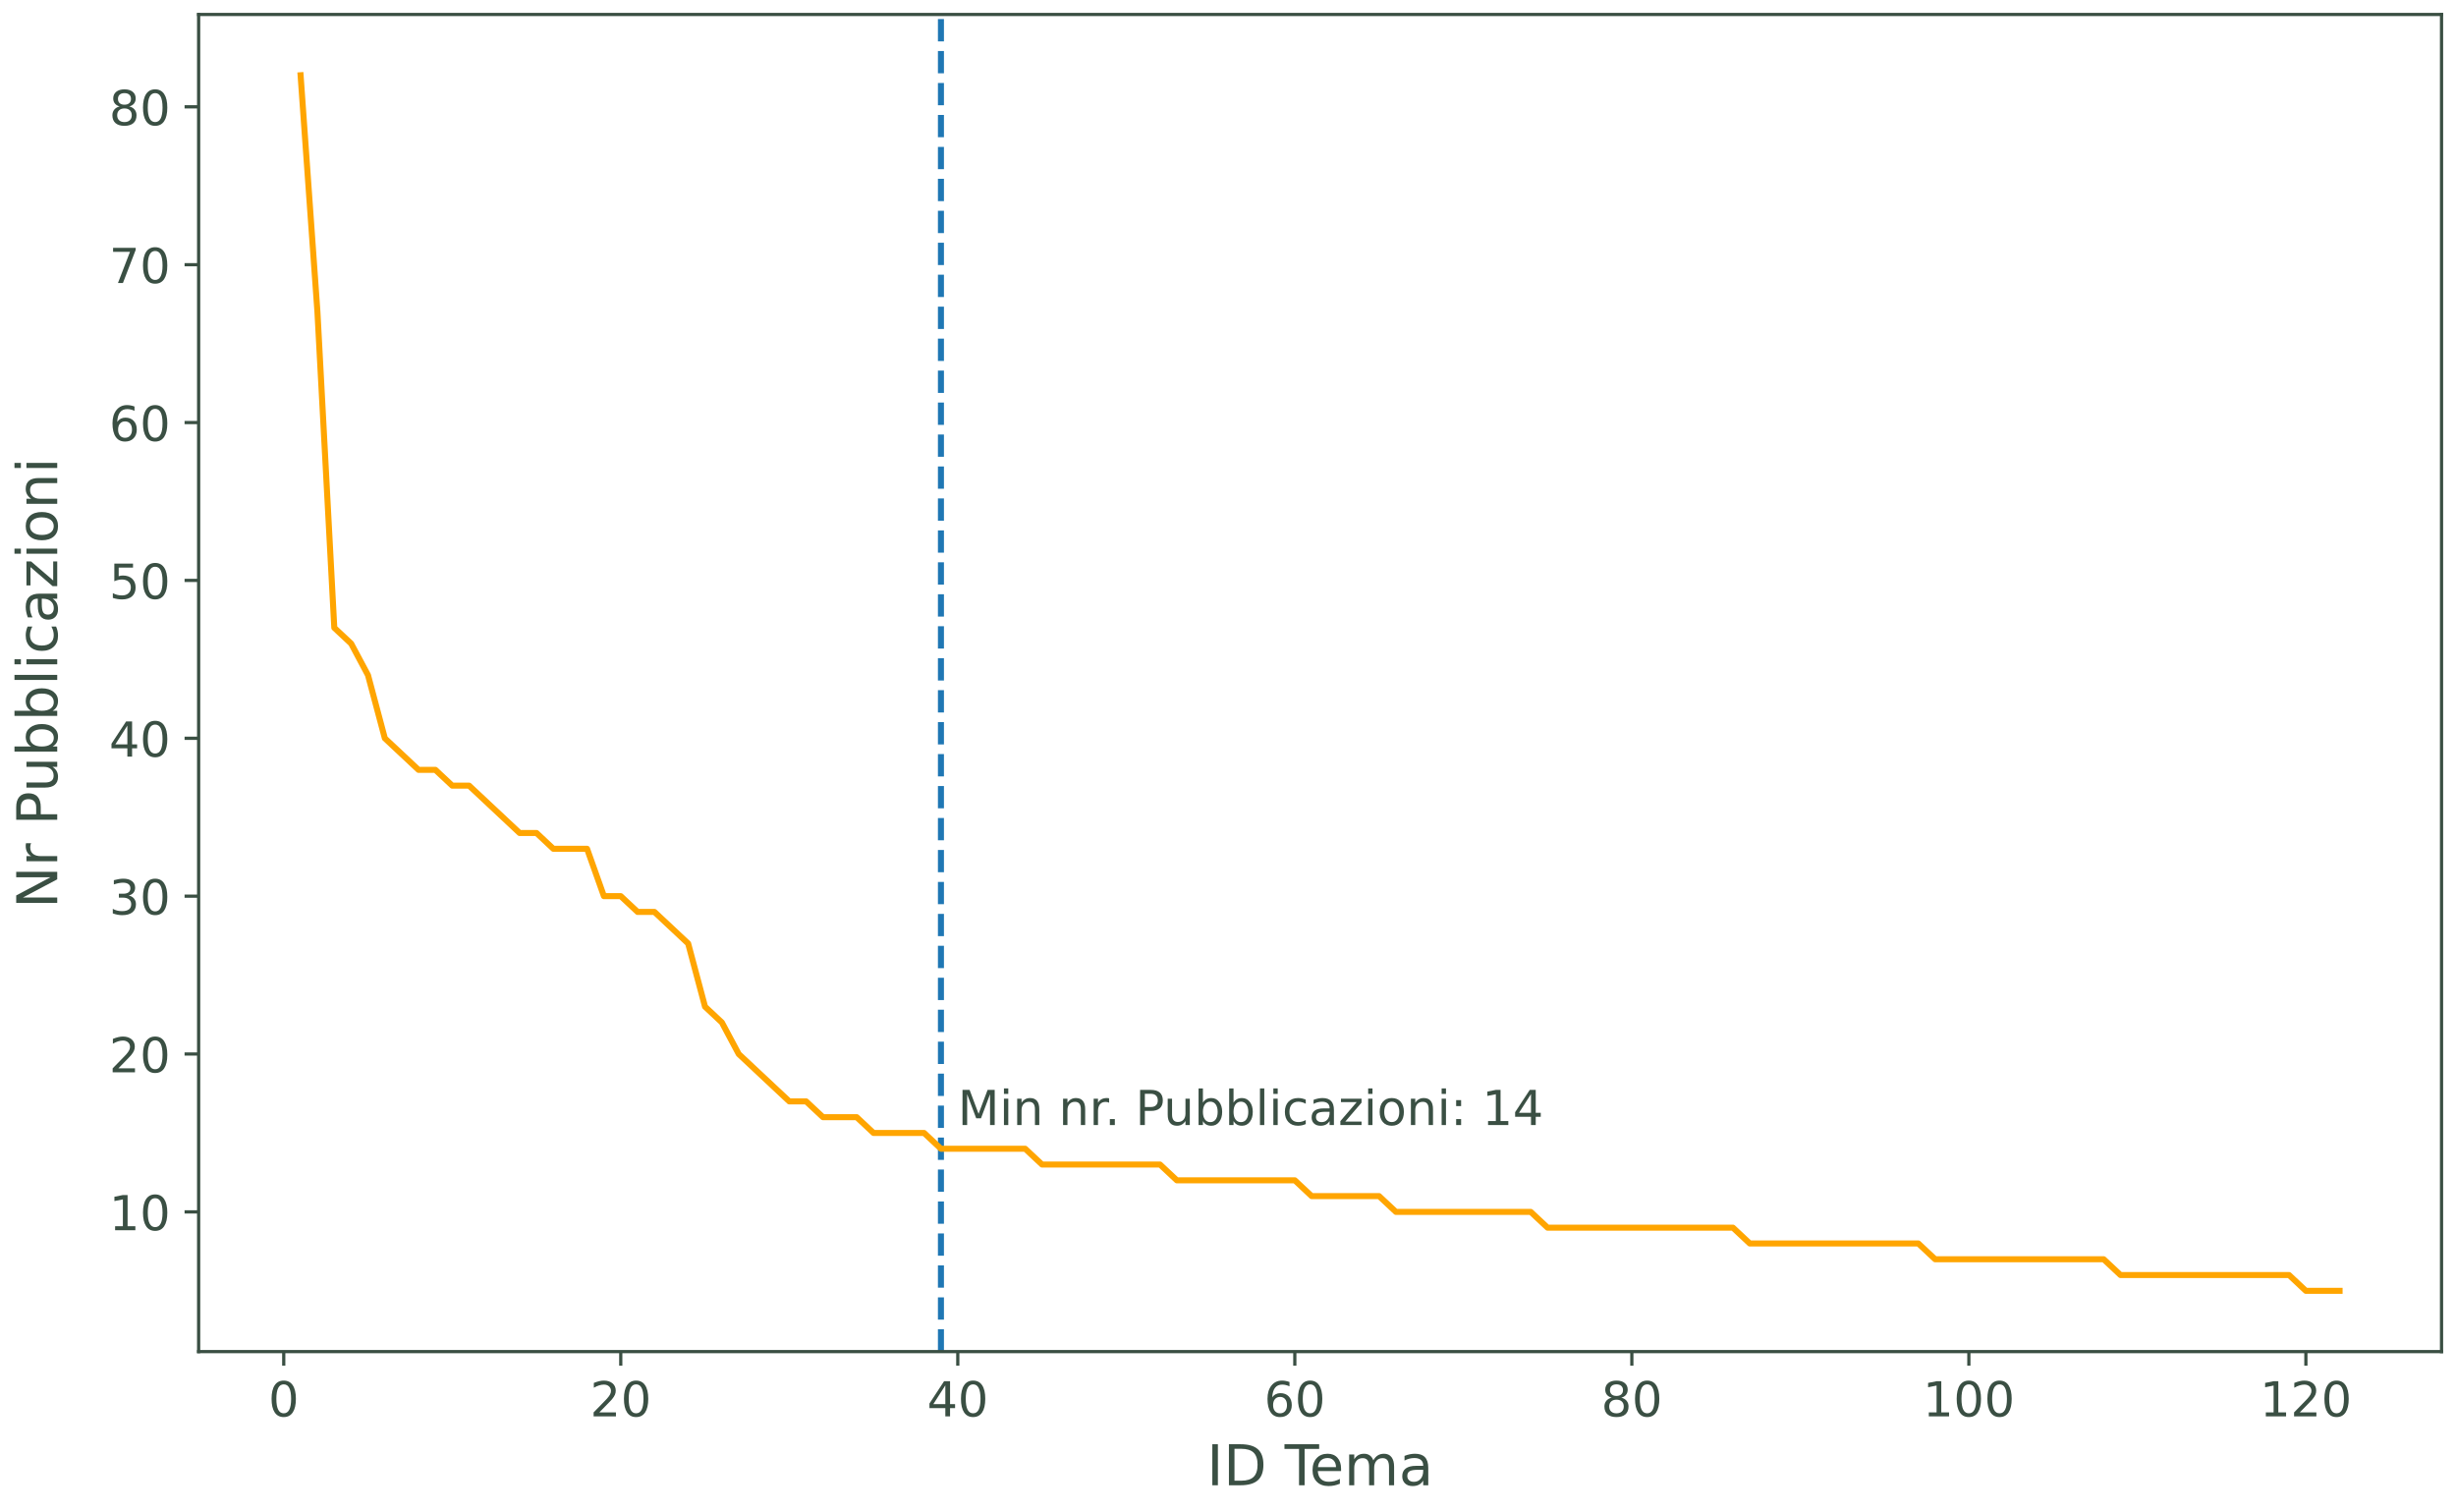
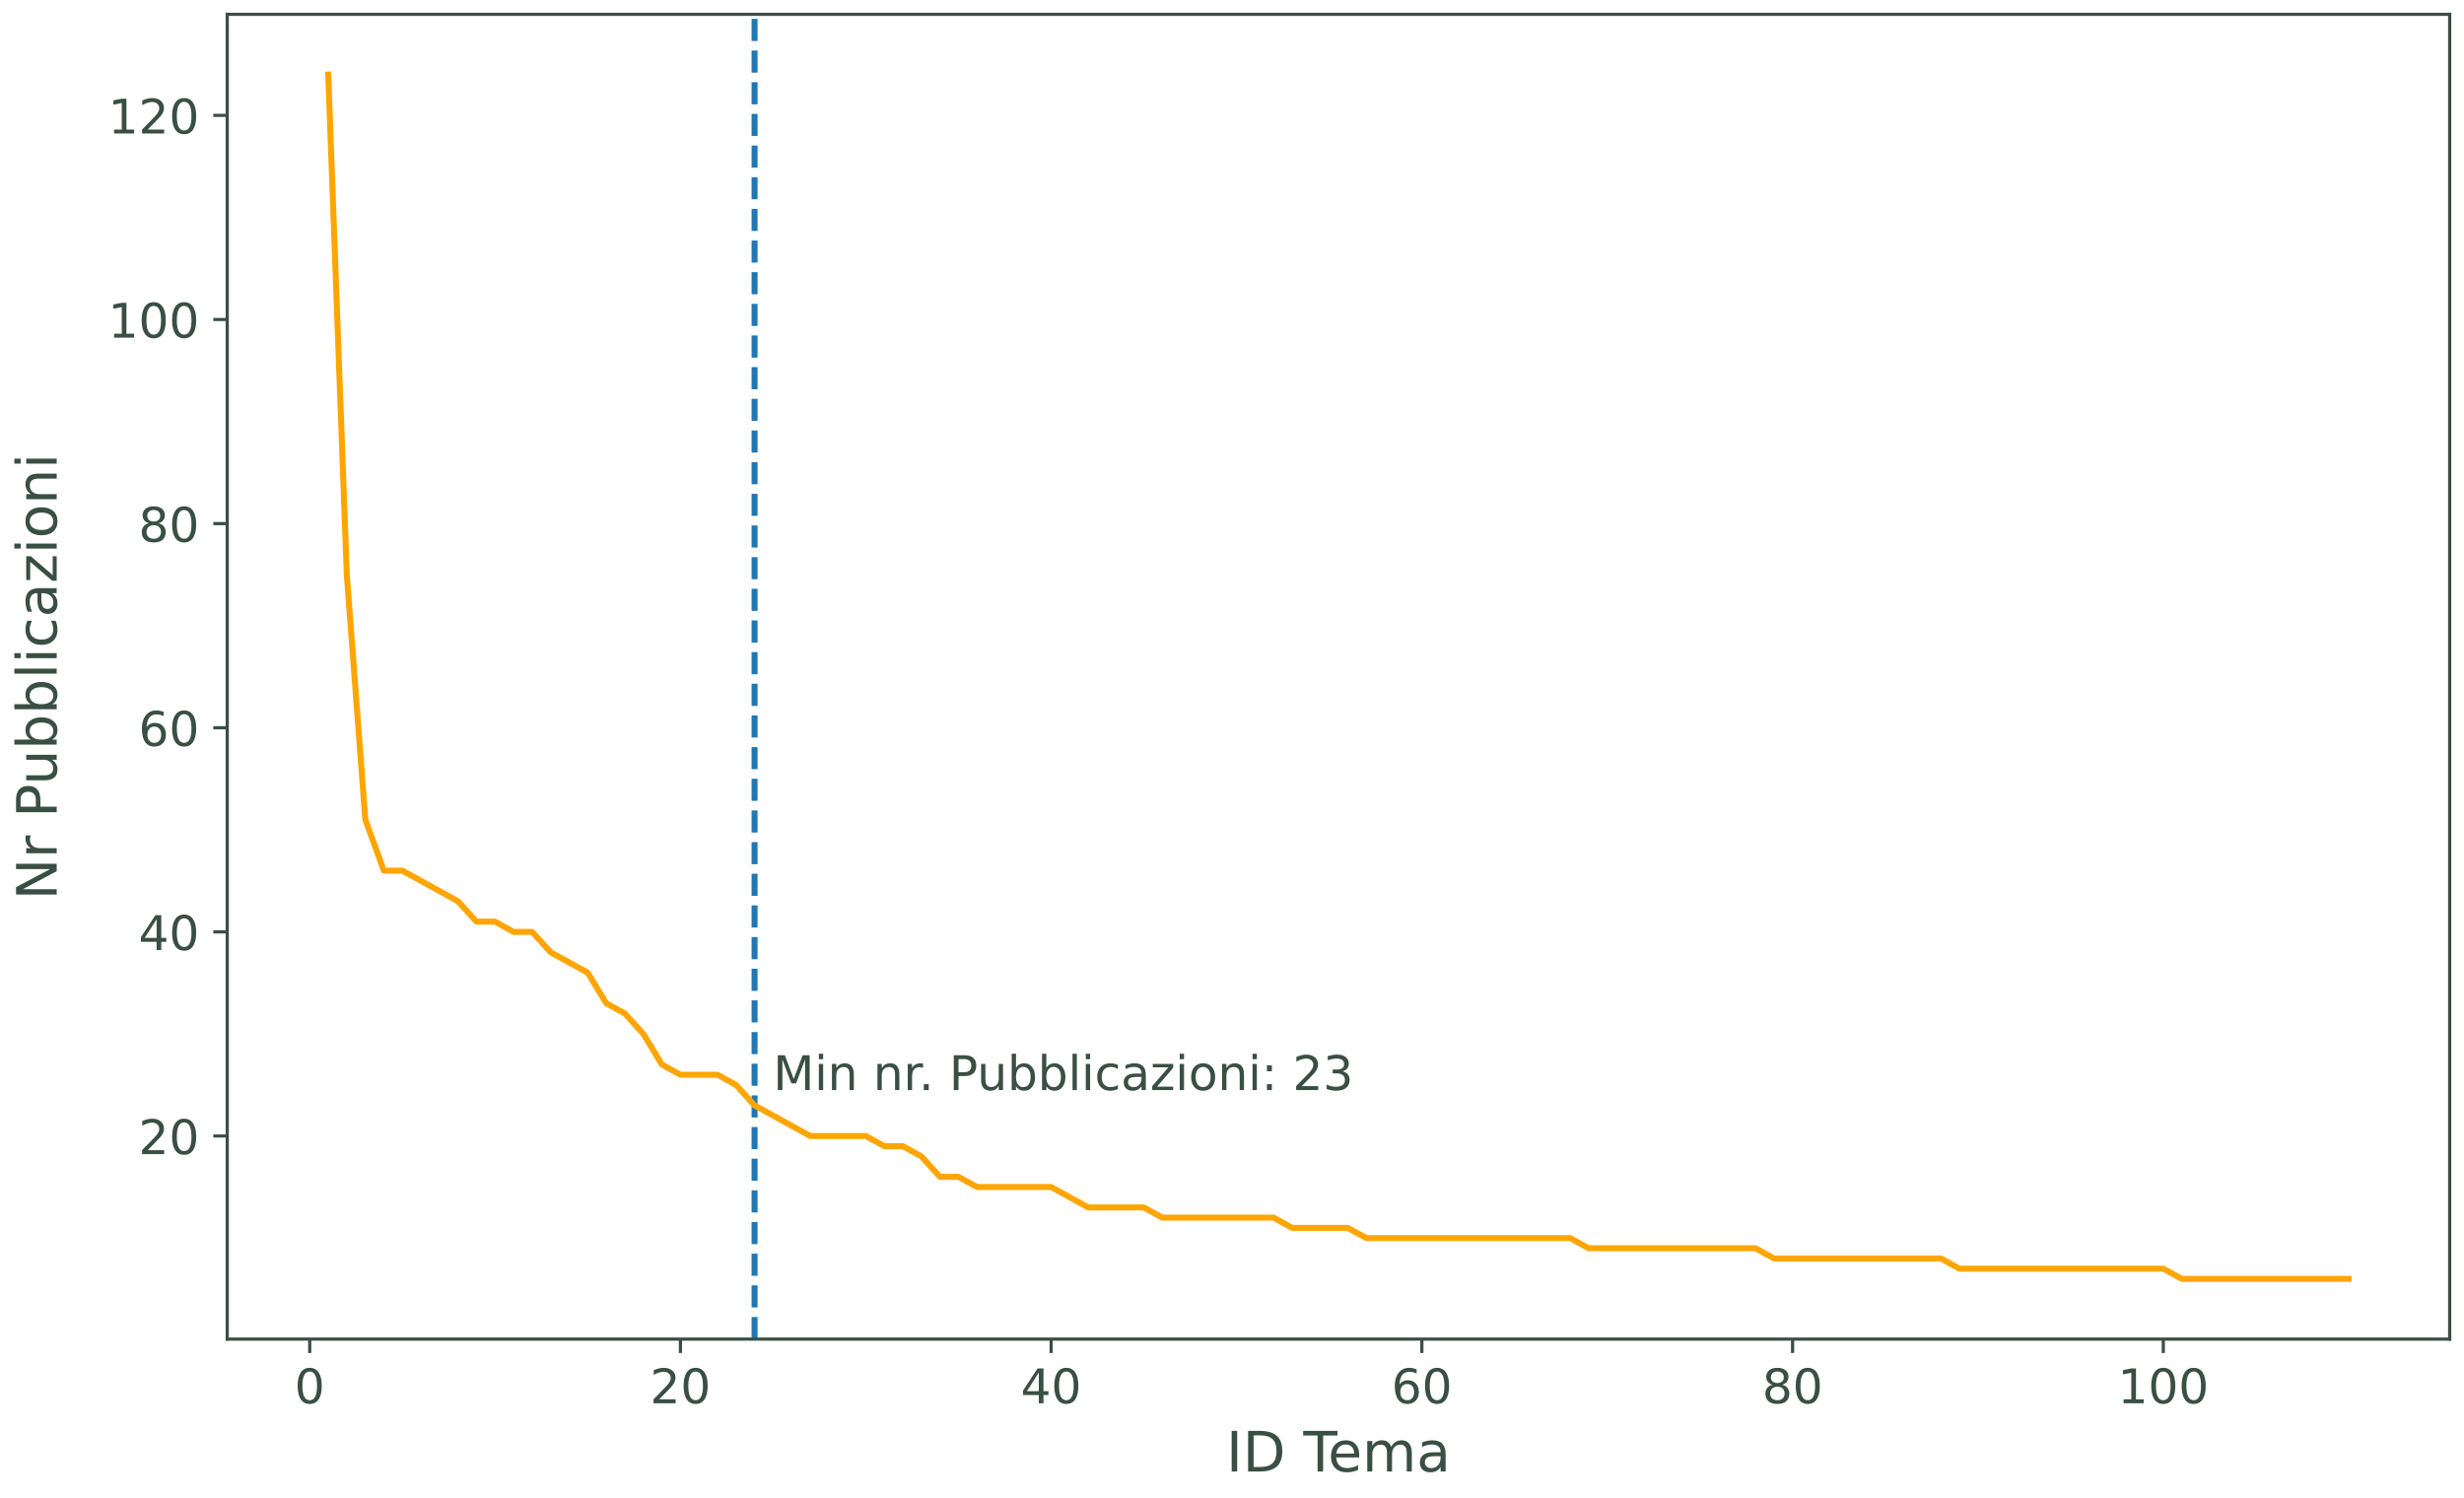
- <svg xmlns="http://www.w3.org/2000/svg" xmlns:xlink="http://www.w3.org/1999/xlink" width="611.019pt" height="376.003pt" viewBox="0 0 611.019 376.003" version="1.1">
+ <svg xmlns="http://www.w3.org/2000/svg" xmlns:xlink="http://www.w3.org/1999/xlink" width="618.654pt" height="376.003pt" viewBox="0 0 618.654 376.003" version="1.1">
  <defs>
    <style type="text/css">*{stroke-linejoin: round; stroke-linecap: butt}</style>
  </defs>
  <g id="figure_1">
    <g id="patch_1">
-       <path d="M 0 376.003  L 611.019 376.003  L 611.019 0  L 0 0  L 0 376.003  z " style="fill: none" />
+       <path d="M 0 376.003  L 618.654 376.003  L 618.654 0  L 0 0  L 0 376.003  z " style="fill: none" />
    </g>
    <g id="axes_1">
      <g id="patch_2">
-         <path d="M 49.419 336.24  L 607.419 336.24  L 607.419 3.6  L 49.419 3.6  L 49.419 336.24  z " style="fill: none" />
+         <path d="M 57.054 336.24  L 615.054 336.24  L 615.054 3.6  L 57.054 3.6  L 57.054 336.24  z " style="fill: none" />
      </g>
      <g id="matplotlib.axis_1">
        <g id="xtick_1">
          <g id="line2d_1">
            <defs>
-               <path id="mffe5ffb454" d="M 0 0  L 0 3.5  " style="stroke: #3a4f43; stroke-width: 0.8" />
+               <path id="m934b82b4c2" d="M 0 0  L 0 3.5  " style="stroke: #3a4f43; stroke-width: 0.8" />
            </defs>
            <g>
-               <use xlink:href="#mffe5ffb454" x="70.591" y="336.24" style="fill: #3a4f43; stroke: #3a4f43; stroke-width: 0.8" />
+               <use xlink:href="#m934b82b4c2" x="77.764" y="336.24" style="fill: #3a4f43; stroke: #3a4f43; stroke-width: 0.8" />
            </g>
          </g>
          <g id="text_1">
-             <g style="fill: #3a4f43" transform="translate(66.77317 352.3581) scale(0.12 -0.12)">
+             <g style="fill: #3a4f43" transform="translate(73.94663 352.3581) scale(0.12 -0.12)">
              <defs>
                <path id="DejaVuSans-30" d="M 2034 4250  Q 1547 4250 1301 3770  Q 1056 3291 1056 2328  Q 1056 1369 1301 889  Q 1547 409 2034 409  Q 2525 409 2770 889  Q 3016 1369 3016 2328  Q 3016 3291 2770 3770  Q 2525 4250 2034 4250  z M 2034 4750  Q 2819 4750 3233 4129  Q 3647 3509 3647 2328  Q 3647 1150 3233 529  Q 2819 -91 2034 -91  Q 1250 -91 836 529  Q 422 1150 422 2328  Q 422 3509 836 4129  Q 1250 4750 2034 4750  z " transform="scale(0.015625)" />
              </defs>
              <use xlink:href="#DejaVuSans-30" />
            </g>
          </g>
        </g>
        <g id="xtick_2">
          <g id="line2d_2">
            <g>
-               <use xlink:href="#mffe5ffb454" x="154.437" y="336.24" style="fill: #3a4f43; stroke: #3a4f43; stroke-width: 0.8" />
+               <use xlink:href="#m934b82b4c2" x="170.842" y="336.24" style="fill: #3a4f43; stroke: #3a4f43; stroke-width: 0.8" />
            </g>
          </g>
          <g id="text_2">
-             <g style="fill: #3a4f43" transform="translate(146.8024 352.3581) scale(0.12 -0.12)">
+             <g style="fill: #3a4f43" transform="translate(163.2067 352.3581) scale(0.12 -0.12)">
              <defs>
                <path id="DejaVuSans-32" d="M 1228 531  L 3431 531  L 3431 0  L 469 0  L 469 531  Q 828 903 1448 1529  Q 2069 2156 2228 2338  Q 2531 2678 2651 2914  Q 2772 3150 2772 3378  Q 2772 3750 2511 3984  Q 2250 4219 1831 4219  Q 1534 4219 1204 4116  Q 875 4013 500 3803  L 500 4441  Q 881 4594 1212 4672  Q 1544 4750 1819 4750  Q 2544 4750 2975 4387  Q 3406 4025 3406 3419  Q 3406 3131 3298 2873  Q 3191 2616 2906 2266  Q 2828 2175 2409 1742  Q 1991 1309 1228 531  z " transform="scale(0.015625)" />
              </defs>
              <use xlink:href="#DejaVuSans-32" />
              <use xlink:href="#DejaVuSans-30" transform="translate(63.62305 0)" />
            </g>
          </g>
        </g>
        <g id="xtick_3">
          <g id="line2d_3">
            <g>
-               <use xlink:href="#mffe5ffb454" x="238.284" y="336.24" style="fill: #3a4f43; stroke: #3a4f43; stroke-width: 0.8" />
+               <use xlink:href="#m934b82b4c2" x="263.919" y="336.24" style="fill: #3a4f43; stroke: #3a4f43; stroke-width: 0.8" />
            </g>
          </g>
          <g id="text_3">
-             <g style="fill: #3a4f43" transform="translate(230.6491 352.3581) scale(0.12 -0.12)">
+             <g style="fill: #3a4f43" transform="translate(256.2843 352.3581) scale(0.12 -0.12)">
              <defs>
                <path id="DejaVuSans-34" d="M 2419 4116  L 825 1625  L 2419 1625  L 2419 4116  z M 2253 4666  L 3047 4666  L 3047 1625  L 3713 1625  L 3713 1100  L 3047 1100  L 3047 0  L 2419 0  L 2419 1100  L 313 1100  L 313 1709  L 2253 4666  z " transform="scale(0.015625)" />
              </defs>
              <use xlink:href="#DejaVuSans-34" />
              <use xlink:href="#DejaVuSans-30" transform="translate(63.62305 0)" />
            </g>
          </g>
        </g>
        <g id="xtick_4">
          <g id="line2d_4">
            <g>
-               <use xlink:href="#mffe5ffb454" x="322.131" y="336.24" style="fill: #3a4f43; stroke: #3a4f43; stroke-width: 0.8" />
+               <use xlink:href="#m934b82b4c2" x="356.997" y="336.24" style="fill: #3a4f43; stroke: #3a4f43; stroke-width: 0.8" />
            </g>
          </g>
          <g id="text_4">
-             <g style="fill: #3a4f43" transform="translate(314.4959 352.3581) scale(0.12 -0.12)">
+             <g style="fill: #3a4f43" transform="translate(349.3618 352.3581) scale(0.12 -0.12)">
              <defs>
                <path id="DejaVuSans-36" d="M 2113 2584  Q 1688 2584 1439 2293  Q 1191 2003 1191 1497  Q 1191 994 1439 701  Q 1688 409 2113 409  Q 2538 409 2786 701  Q 3034 994 3034 1497  Q 3034 2003 2786 2293  Q 2538 2584 2113 2584  z M 3366 4563  L 3366 3988  Q 3128 4100 2886 4159  Q 2644 4219 2406 4219  Q 1781 4219 1451 3797  Q 1122 3375 1075 2522  Q 1259 2794 1537 2939  Q 1816 3084 2150 3084  Q 2853 3084 3261 2657  Q 3669 2231 3669 1497  Q 3669 778 3244 343  Q 2819 -91 2113 -91  Q 1303 -91 875 529  Q 447 1150 447 2328  Q 447 3434 972 4092  Q 1497 4750 2381 4750  Q 2619 4750 2861 4703  Q 3103 4656 3366 4563  z " transform="scale(0.015625)" />
              </defs>
              <use xlink:href="#DejaVuSans-36" />
              <use xlink:href="#DejaVuSans-30" transform="translate(63.62305 0)" />
            </g>
          </g>
        </g>
        <g id="xtick_5">
          <g id="line2d_5">
            <g>
-               <use xlink:href="#mffe5ffb454" x="405.978" y="336.24" style="fill: #3a4f43; stroke: #3a4f43; stroke-width: 0.8" />
+               <use xlink:href="#m934b82b4c2" x="450.074" y="336.24" style="fill: #3a4f43; stroke: #3a4f43; stroke-width: 0.8" />
            </g>
          </g>
          <g id="text_5">
-             <g style="fill: #3a4f43" transform="translate(398.3426 352.3581) scale(0.12 -0.12)">
+             <g style="fill: #3a4f43" transform="translate(442.4394 352.3581) scale(0.12 -0.12)">
              <defs>
                <path id="DejaVuSans-38" d="M 2034 2216  Q 1584 2216 1326 1975  Q 1069 1734 1069 1313  Q 1069 891 1326 650  Q 1584 409 2034 409  Q 2484 409 2743 651  Q 3003 894 3003 1313  Q 3003 1734 2745 1975  Q 2488 2216 2034 2216  z M 1403 2484  Q 997 2584 770 2862  Q 544 3141 544 3541  Q 544 4100 942 4425  Q 1341 4750 2034 4750  Q 2731 4750 3128 4425  Q 3525 4100 3525 3541  Q 3525 3141 3298 2862  Q 3072 2584 2669 2484  Q 3125 2378 3379 2068  Q 3634 1759 3634 1313  Q 3634 634 3220 271  Q 2806 -91 2034 -91  Q 1263 -91 848 271  Q 434 634 434 1313  Q 434 1759 690 2068  Q 947 2378 1403 2484  z M 1172 3481  Q 1172 3119 1398 2916  Q 1625 2713 2034 2713  Q 2441 2713 2670 2916  Q 2900 3119 2900 3481  Q 2900 3844 2670 4047  Q 2441 4250 2034 4250  Q 1625 4250 1398 4047  Q 1172 3844 1172 3481  z " transform="scale(0.015625)" />
              </defs>
              <use xlink:href="#DejaVuSans-38" />
              <use xlink:href="#DejaVuSans-30" transform="translate(63.62305 0)" />
            </g>
          </g>
        </g>
        <g id="xtick_6">
          <g id="line2d_6">
            <g>
-               <use xlink:href="#mffe5ffb454" x="489.824" y="336.24" style="fill: #3a4f43; stroke: #3a4f43; stroke-width: 0.8" />
+               <use xlink:href="#m934b82b4c2" x="543.152" y="336.24" style="fill: #3a4f43; stroke: #3a4f43; stroke-width: 0.8" />
            </g>
          </g>
          <g id="text_6">
-             <g style="fill: #3a4f43" transform="translate(478.3718 352.3581) scale(0.12 -0.12)">
+             <g style="fill: #3a4f43" transform="translate(531.6995 352.3581) scale(0.12 -0.12)">
              <defs>
                <path id="DejaVuSans-31" d="M 794 531  L 1825 531  L 1825 4091  L 703 3866  L 703 4441  L 1819 4666  L 2450 4666  L 2450 531  L 3481 531  L 3481 0  L 794 0  L 794 531  z " transform="scale(0.015625)" />
              </defs>
              <use xlink:href="#DejaVuSans-31" />
              <use xlink:href="#DejaVuSans-30" transform="translate(63.62305 0)" />
              <use xlink:href="#DejaVuSans-30" transform="translate(127.2461 0)" />
            </g>
          </g>
        </g>
-         <g id="xtick_7">
-           <g id="line2d_7">
-             <g>
-               <use xlink:href="#mffe5ffb454" x="573.671" y="336.24" style="fill: #3a4f43; stroke: #3a4f43; stroke-width: 0.8" />
-             </g>
-           </g>
-           <g id="text_7">
-             <g style="fill: #3a4f43" transform="translate(562.2186 352.3581) scale(0.12 -0.12)">
-               <use xlink:href="#DejaVuSans-31" />
-               <use xlink:href="#DejaVuSans-32" transform="translate(63.62305 0)" />
-               <use xlink:href="#DejaVuSans-30" transform="translate(127.2461 0)" />
-             </g>
-           </g>
-         </g>
-         <g id="text_8">
-           <g style="fill: #3a4f43" transform="translate(300.2389 369.4916) scale(0.14 -0.14)">
+         <g id="text_7">
+           <g style="fill: #3a4f43" transform="translate(307.8739 369.4916) scale(0.14 -0.14)">
            <defs>
              <path id="DejaVuSans-49" d="M 628 4666  L 1259 4666  L 1259 0  L 628 0  L 628 4666  z " transform="scale(0.015625)" />
              <path id="DejaVuSans-44" d="M 1259 4147  L 1259 519  L 2022 519  Q 2988 519 3436 956  Q 3884 1394 3884 2338  Q 3884 3275 3436 3711  Q 2988 4147 2022 4147  L 1259 4147  z M 628 4666  L 1925 4666  Q 3281 4666 3915 4102  Q 4550 3538 4550 2338  Q 4550 1131 3912 565  Q 3275 0 1925 0  L 628 0  L 628 4666  z " transform="scale(0.015625)" />
              <path id="DejaVuSans-20" transform="scale(0.015625)" />
              <path id="DejaVuSans-54" d="M -19 4666  L 3928 4666  L 3928 4134  L 2272 4134  L 2272 0  L 1638 0  L 1638 4134  L -19 4134  L -19 4666  z " transform="scale(0.015625)" />
              <path id="DejaVuSans-65" d="M 3597 1894  L 3597 1613  L 953 1613  Q 991 1019 1311 708  Q 1631 397 2203 397  Q 2534 397 2845 478  Q 3156 559 3463 722  L 3463 178  Q 3153 47 2828 -22  Q 2503 -91 2169 -91  Q 1331 -91 842 396  Q 353 884 353 1716  Q 353 2575 817 3079  Q 1281 3584 2069 3584  Q 2775 3584 3186 3129  Q 3597 2675 3597 1894  z M 3022 2063  Q 3016 2534 2758 2815  Q 2500 3097 2075 3097  Q 1594 3097 1305 2825  Q 1016 2553 972 2059  L 3022 2063  z " transform="scale(0.015625)" />
              <path id="DejaVuSans-6d" d="M 3328 2828  Q 3544 3216 3844 3400  Q 4144 3584 4550 3584  Q 5097 3584 5394 3201  Q 5691 2819 5691 2113  L 5691 0  L 5113 0  L 5113 2094  Q 5113 2597 4934 2840  Q 4756 3084 4391 3084  Q 3944 3084 3684 2787  Q 3425 2491 3425 1978  L 3425 0  L 2847 0  L 2847 2094  Q 2847 2600 2669 2842  Q 2491 3084 2119 3084  Q 1678 3084 1418 2786  Q 1159 2488 1159 1978  L 1159 0  L 581 0  L 581 3500  L 1159 3500  L 1159 2956  Q 1356 3278 1631 3431  Q 1906 3584 2284 3584  Q 2666 3584 2933 3390  Q 3200 3197 3328 2828  z " transform="scale(0.015625)" />
              <path id="DejaVuSans-61" d="M 2194 1759  Q 1497 1759 1228 1600  Q 959 1441 959 1056  Q 959 750 1161 570  Q 1363 391 1709 391  Q 2188 391 2477 730  Q 2766 1069 2766 1631  L 2766 1759  L 2194 1759  z M 3341 1997  L 3341 0  L 2766 0  L 2766 531  Q 2569 213 2275 61  Q 1981 -91 1556 -91  Q 1019 -91 701 211  Q 384 513 384 1019  Q 384 1609 779 1909  Q 1175 2209 1959 2209  L 2766 2209  L 2766 2266  Q 2766 2663 2505 2880  Q 2244 3097 1772 3097  Q 1472 3097 1187 3025  Q 903 2953 641 2809  L 641 3341  Q 956 3463 1253 3523  Q 1550 3584 1831 3584  Q 2591 3584 2966 3190  Q 3341 2797 3341 1997  z " transform="scale(0.015625)" />
            </defs>
            <use xlink:href="#DejaVuSans-49" />
            <use xlink:href="#DejaVuSans-44" transform="translate(29.49219 0)" />
            <use xlink:href="#DejaVuSans-20" transform="translate(106.4941 0)" />
            <use xlink:href="#DejaVuSans-54" transform="translate(138.2812 0)" />
            <use xlink:href="#DejaVuSans-65" transform="translate(182.3652 0)" />
            <use xlink:href="#DejaVuSans-6d" transform="translate(243.8887 0)" />
            <use xlink:href="#DejaVuSans-61" transform="translate(341.3008 0)" />
          </g>
        </g>
      </g>
      <g id="matplotlib.axis_2">
        <g id="ytick_1">
+           <g id="line2d_7">
+             <defs>
+               <path id="m3bd75d3653" d="M 0 0  L -3.5 0  " style="stroke: #3a4f43; stroke-width: 0.8" />
+             </defs>
+             <g>
+               <use xlink:href="#m3bd75d3653" x="57.054" y="285.242" style="fill: #3a4f43; stroke: #3a4f43; stroke-width: 0.8" />
+             </g>
+           </g>
+           <g id="text_8">
+             <g style="fill: #3a4f43" transform="translate(34.78437 289.8011) scale(0.12 -0.12)">
+               <use xlink:href="#DejaVuSans-32" />
+               <use xlink:href="#DejaVuSans-30" transform="translate(63.62305 0)" />
+             </g>
+           </g>
+         </g>
+         <g id="ytick_2">
          <g id="line2d_8">
-             <defs>
-               <path id="m6d117828ad" d="M 0 0  L -3.5 0  " style="stroke: #3a4f43; stroke-width: 0.8" />
-             </defs>
-             <g>
-               <use xlink:href="#m6d117828ad" x="49.419" y="301.484" style="fill: #3a4f43; stroke: #3a4f43; stroke-width: 0.8" />
+             <g>
+               <use xlink:href="#m3bd75d3653" x="57.054" y="233.988" style="fill: #3a4f43; stroke: #3a4f43; stroke-width: 0.8" />
            </g>
          </g>
          <g id="text_9">
-             <g style="fill: #3a4f43" transform="translate(27.14937 306.0427) scale(0.12 -0.12)">
+             <g style="fill: #3a4f43" transform="translate(34.78437 238.5469) scale(0.12 -0.12)">
+               <use xlink:href="#DejaVuSans-34" />
+               <use xlink:href="#DejaVuSans-30" transform="translate(63.62305 0)" />
+             </g>
+           </g>
+         </g>
+         <g id="ytick_3">
+           <g id="line2d_9">
+             <g>
+               <use xlink:href="#m3bd75d3653" x="57.054" y="182.734" style="fill: #3a4f43; stroke: #3a4f43; stroke-width: 0.8" />
+             </g>
+           </g>
+           <g id="text_10">
+             <g style="fill: #3a4f43" transform="translate(34.78437 187.2926) scale(0.12 -0.12)">
+               <use xlink:href="#DejaVuSans-36" />
+               <use xlink:href="#DejaVuSans-30" transform="translate(63.62305 0)" />
+             </g>
+           </g>
+         </g>
+         <g id="ytick_4">
+           <g id="line2d_10">
+             <g>
+               <use xlink:href="#m3bd75d3653" x="57.054" y="131.479" style="fill: #3a4f43; stroke: #3a4f43; stroke-width: 0.8" />
+             </g>
+           </g>
+           <g id="text_11">
+             <g style="fill: #3a4f43" transform="translate(34.78437 136.0384) scale(0.12 -0.12)">
+               <use xlink:href="#DejaVuSans-38" />
+               <use xlink:href="#DejaVuSans-30" transform="translate(63.62305 0)" />
+             </g>
+           </g>
+         </g>
+         <g id="ytick_5">
+           <g id="line2d_11">
+             <g>
+               <use xlink:href="#m3bd75d3653" x="57.054" y="80.225" style="fill: #3a4f43; stroke: #3a4f43; stroke-width: 0.8" />
+             </g>
+           </g>
+           <g id="text_12">
+             <g style="fill: #3a4f43" transform="translate(27.14937 84.78415) scale(0.12 -0.12)">
              <use xlink:href="#DejaVuSans-31" />
              <use xlink:href="#DejaVuSans-30" transform="translate(63.62305 0)" />
-             </g>
-           </g>
-         </g>
-         <g id="ytick_2">
-           <g id="line2d_9">
-             <g>
-               <use xlink:href="#m6d117828ad" x="49.419" y="262.211" style="fill: #3a4f43; stroke: #3a4f43; stroke-width: 0.8" />
-             </g>
-           </g>
-           <g id="text_10">
-             <g style="fill: #3a4f43" transform="translate(27.14937 266.77) scale(0.12 -0.12)">
-               <use xlink:href="#DejaVuSans-32" />
-               <use xlink:href="#DejaVuSans-30" transform="translate(63.62305 0)" />
-             </g>
-           </g>
-         </g>
-         <g id="ytick_3">
-           <g id="line2d_10">
-             <g>
-               <use xlink:href="#m6d117828ad" x="49.419" y="222.938" style="fill: #3a4f43; stroke: #3a4f43; stroke-width: 0.8" />
-             </g>
-           </g>
-           <g id="text_11">
-             <g style="fill: #3a4f43" transform="translate(27.14937 227.4972) scale(0.12 -0.12)">
-               <defs>
-                 <path id="DejaVuSans-33" d="M 2597 2516  Q 3050 2419 3304 2112  Q 3559 1806 3559 1356  Q 3559 666 3084 287  Q 2609 -91 1734 -91  Q 1441 -91 1130 -33  Q 819 25 488 141  L 488 750  Q 750 597 1062 519  Q 1375 441 1716 441  Q 2309 441 2620 675  Q 2931 909 2931 1356  Q 2931 1769 2642 2001  Q 2353 2234 1838 2234  L 1294 2234  L 1294 2753  L 1863 2753  Q 2328 2753 2575 2939  Q 2822 3125 2822 3475  Q 2822 3834 2567 4026  Q 2313 4219 1838 4219  Q 1578 4219 1281 4162  Q 984 4106 628 3988  L 628 4550  Q 988 4650 1302 4700  Q 1616 4750 1894 4750  Q 2613 4750 3031 4423  Q 3450 4097 3450 3541  Q 3450 3153 3228 2886  Q 3006 2619 2597 2516  z " transform="scale(0.015625)" />
-               </defs>
-               <use xlink:href="#DejaVuSans-33" />
-               <use xlink:href="#DejaVuSans-30" transform="translate(63.62305 0)" />
-             </g>
-           </g>
-         </g>
-         <g id="ytick_4">
-           <g id="line2d_11">
-             <g>
-               <use xlink:href="#m6d117828ad" x="49.419" y="183.665" style="fill: #3a4f43; stroke: #3a4f43; stroke-width: 0.8" />
-             </g>
-           </g>
-           <g id="text_12">
-             <g style="fill: #3a4f43" transform="translate(27.14937 188.2245) scale(0.12 -0.12)">
-               <use xlink:href="#DejaVuSans-34" />
-               <use xlink:href="#DejaVuSans-30" transform="translate(63.62305 0)" />
-             </g>
-           </g>
-         </g>
-         <g id="ytick_5">
+               <use xlink:href="#DejaVuSans-30" transform="translate(127.2461 0)" />
+             </g>
+           </g>
+         </g>
+         <g id="ytick_6">
          <g id="line2d_12">
            <g>
-               <use xlink:href="#m6d117828ad" x="49.419" y="144.393" style="fill: #3a4f43; stroke: #3a4f43; stroke-width: 0.8" />
+               <use xlink:href="#m3bd75d3653" x="57.054" y="28.971" style="fill: #3a4f43; stroke: #3a4f43; stroke-width: 0.8" />
            </g>
          </g>
          <g id="text_13">
-             <g style="fill: #3a4f43" transform="translate(27.14937 148.9518) scale(0.12 -0.12)">
-               <defs>
-                 <path id="DejaVuSans-35" d="M 691 4666  L 3169 4666  L 3169 4134  L 1269 4134  L 1269 2991  Q 1406 3038 1543 3061  Q 1681 3084 1819 3084  Q 2600 3084 3056 2656  Q 3513 2228 3513 1497  Q 3513 744 3044 326  Q 2575 -91 1722 -91  Q 1428 -91 1123 -41  Q 819 9 494 109  L 494 744  Q 775 591 1075 516  Q 1375 441 1709 441  Q 2250 441 2565 725  Q 2881 1009 2881 1497  Q 2881 1984 2565 2268  Q 2250 2553 1709 2553  Q 1456 2553 1204 2497  Q 953 2441 691 2322  L 691 4666  z " transform="scale(0.015625)" />
-               </defs>
-               <use xlink:href="#DejaVuSans-35" />
-               <use xlink:href="#DejaVuSans-30" transform="translate(63.62305 0)" />
-             </g>
-           </g>
-         </g>
-         <g id="ytick_6">
-           <g id="line2d_13">
-             <g>
-               <use xlink:href="#m6d117828ad" x="49.419" y="105.12" style="fill: #3a4f43; stroke: #3a4f43; stroke-width: 0.8" />
-             </g>
-           </g>
-           <g id="text_14">
-             <g style="fill: #3a4f43" transform="translate(27.14937 109.6791) scale(0.12 -0.12)">
-               <use xlink:href="#DejaVuSans-36" />
-               <use xlink:href="#DejaVuSans-30" transform="translate(63.62305 0)" />
-             </g>
-           </g>
-         </g>
-         <g id="ytick_7">
-           <g id="line2d_14">
-             <g>
-               <use xlink:href="#m6d117828ad" x="49.419" y="65.847" style="fill: #3a4f43; stroke: #3a4f43; stroke-width: 0.8" />
-             </g>
-           </g>
-           <g id="text_15">
-             <g style="fill: #3a4f43" transform="translate(27.14937 70.40633) scale(0.12 -0.12)">
-               <defs>
-                 <path id="DejaVuSans-37" d="M 525 4666  L 3525 4666  L 3525 4397  L 1831 0  L 1172 0  L 2766 4134  L 525 4134  L 525 4666  z " transform="scale(0.015625)" />
-               </defs>
-               <use xlink:href="#DejaVuSans-37" />
-               <use xlink:href="#DejaVuSans-30" transform="translate(63.62305 0)" />
-             </g>
-           </g>
-         </g>
-         <g id="ytick_8">
-           <g id="line2d_15">
-             <g>
-               <use xlink:href="#m6d117828ad" x="49.419" y="26.575" style="fill: #3a4f43; stroke: #3a4f43; stroke-width: 0.8" />
-             </g>
-           </g>
-           <g id="text_16">
-             <g style="fill: #3a4f43" transform="translate(27.14937 31.13361) scale(0.12 -0.12)">
-               <use xlink:href="#DejaVuSans-38" />
-               <use xlink:href="#DejaVuSans-30" transform="translate(63.62305 0)" />
-             </g>
-           </g>
-         </g>
-         <g id="text_17">
+             <g style="fill: #3a4f43" transform="translate(27.14937 33.52991) scale(0.12 -0.12)">
+               <use xlink:href="#DejaVuSans-31" />
+               <use xlink:href="#DejaVuSans-32" transform="translate(63.62305 0)" />
+               <use xlink:href="#DejaVuSans-30" transform="translate(127.2461 0)" />
+             </g>
+           </g>
+         </g>
+         <g id="text_14">
          <g style="fill: #3a4f43" transform="translate(14.23781 225.9922) rotate(-90) scale(0.14 -0.14)">
            <defs>
              <path id="DejaVuSans-4e" d="M 628 4666  L 1478 4666  L 3547 763  L 3547 4666  L 4159 4666  L 4159 0  L 3309 0  L 1241 3903  L 1241 0  L 628 0  L 628 4666  z " transform="scale(0.015625)" />
              <path id="DejaVuSans-72" d="M 2631 2963  Q 2534 3019 2420 3045  Q 2306 3072 2169 3072  Q 1681 3072 1420 2755  Q 1159 2438 1159 1844  L 1159 0  L 581 0  L 581 3500  L 1159 3500  L 1159 2956  Q 1341 3275 1631 3429  Q 1922 3584 2338 3584  Q 2397 3584 2469 3576  Q 2541 3569 2628 3553  L 2631 2963  z " transform="scale(0.015625)" />
              <path id="DejaVuSans-50" d="M 1259 4147  L 1259 2394  L 2053 2394  Q 2494 2394 2734 2622  Q 2975 2850 2975 3272  Q 2975 3691 2734 3919  Q 2494 4147 2053 4147  L 1259 4147  z M 628 4666  L 2053 4666  Q 2838 4666 3239 4311  Q 3641 3956 3641 3272  Q 3641 2581 3239 2228  Q 2838 1875 2053 1875  L 1259 1875  L 1259 0  L 628 0  L 628 4666  z " transform="scale(0.015625)" />
              <path id="DejaVuSans-75" d="M 544 1381  L 544 3500  L 1119 3500  L 1119 1403  Q 1119 906 1312 657  Q 1506 409 1894 409  Q 2359 409 2629 706  Q 2900 1003 2900 1516  L 2900 3500  L 3475 3500  L 3475 0  L 2900 0  L 2900 538  Q 2691 219 2414 64  Q 2138 -91 1772 -91  Q 1169 -91 856 284  Q 544 659 544 1381  z M 1991 3584  L 1991 3584  z " transform="scale(0.015625)" />
              <path id="DejaVuSans-62" d="M 3116 1747  Q 3116 2381 2855 2742  Q 2594 3103 2138 3103  Q 1681 3103 1420 2742  Q 1159 2381 1159 1747  Q 1159 1113 1420 752  Q 1681 391 2138 391  Q 2594 391 2855 752  Q 3116 1113 3116 1747  z M 1159 2969  Q 1341 3281 1617 3432  Q 1894 3584 2278 3584  Q 2916 3584 3314 3078  Q 3713 2572 3713 1747  Q 3713 922 3314 415  Q 2916 -91 2278 -91  Q 1894 -91 1617 61  Q 1341 213 1159 525  L 1159 0  L 581 0  L 581 4863  L 1159 4863  L 1159 2969  z " transform="scale(0.015625)" />
              <path id="DejaVuSans-6c" d="M 603 4863  L 1178 4863  L 1178 0  L 603 0  L 603 4863  z " transform="scale(0.015625)" />
              <path id="DejaVuSans-69" d="M 603 3500  L 1178 3500  L 1178 0  L 603 0  L 603 3500  z M 603 4863  L 1178 4863  L 1178 4134  L 603 4134  L 603 4863  z " transform="scale(0.015625)" />
              <path id="DejaVuSans-63" d="M 3122 3366  L 3122 2828  Q 2878 2963 2633 3030  Q 2388 3097 2138 3097  Q 1578 3097 1268 2742  Q 959 2388 959 1747  Q 959 1106 1268 751  Q 1578 397 2138 397  Q 2388 397 2633 464  Q 2878 531 3122 666  L 3122 134  Q 2881 22 2623 -34  Q 2366 -91 2075 -91  Q 1284 -91 818 406  Q 353 903 353 1747  Q 353 2603 823 3093  Q 1294 3584 2113 3584  Q 2378 3584 2631 3529  Q 2884 3475 3122 3366  z " transform="scale(0.015625)" />
              <path id="DejaVuSans-7a" d="M 353 3500  L 3084 3500  L 3084 2975  L 922 459  L 3084 459  L 3084 0  L 275 0  L 275 525  L 2438 3041  L 353 3041  L 353 3500  z " transform="scale(0.015625)" />
              <path id="DejaVuSans-6f" d="M 1959 3097  Q 1497 3097 1228 2736  Q 959 2375 959 1747  Q 959 1119 1226 758  Q 1494 397 1959 397  Q 2419 397 2687 759  Q 2956 1122 2956 1747  Q 2956 2369 2687 2733  Q 2419 3097 1959 3097  z M 1959 3584  Q 2709 3584 3137 3096  Q 3566 2609 3566 1747  Q 3566 888 3137 398  Q 2709 -91 1959 -91  Q 1206 -91 779 398  Q 353 888 353 1747  Q 353 2609 779 3096  Q 1206 3584 1959 3584  z " transform="scale(0.015625)" />
              <path id="DejaVuSans-6e" d="M 3513 2113  L 3513 0  L 2938 0  L 2938 2094  Q 2938 2591 2744 2837  Q 2550 3084 2163 3084  Q 1697 3084 1428 2787  Q 1159 2491 1159 1978  L 1159 0  L 581 0  L 581 3500  L 1159 3500  L 1159 2956  Q 1366 3272 1645 3428  Q 1925 3584 2291 3584  Q 2894 3584 3203 3211  Q 3513 2838 3513 2113  z " transform="scale(0.015625)" />
            </defs>
            <use xlink:href="#DejaVuSans-4e" />
            <use xlink:href="#DejaVuSans-72" transform="translate(74.80469 0)" />
            <use xlink:href="#DejaVuSans-20" transform="translate(115.918 0)" />
            <use xlink:href="#DejaVuSans-50" transform="translate(147.7051 0)" />
            <use xlink:href="#DejaVuSans-75" transform="translate(206.2578 0)" />
            <use xlink:href="#DejaVuSans-62" transform="translate(269.6367 0)" />
            <use xlink:href="#DejaVuSans-62" transform="translate(333.1133 0)" />
            <use xlink:href="#DejaVuSans-6c" transform="translate(396.5898 0)" />
            <use xlink:href="#DejaVuSans-69" transform="translate(424.373 0)" />
            <use xlink:href="#DejaVuSans-63" transform="translate(452.1562 0)" />
            <use xlink:href="#DejaVuSans-61" transform="translate(507.1367 0)" />
            <use xlink:href="#DejaVuSans-7a" transform="translate(568.416 0)" />
            <use xlink:href="#DejaVuSans-69" transform="translate(620.9062 0)" />
            <use xlink:href="#DejaVuSans-6f" transform="translate(648.6895 0)" />
            <use xlink:href="#DejaVuSans-6e" transform="translate(709.8711 0)" />
            <use xlink:href="#DejaVuSans-69" transform="translate(773.25 0)" />
          </g>
        </g>
      </g>
-       <g id="line2d_16">
-         <path d="M 234.092 336.24  L 234.092 3.6  " clip-path="url(#p9ffc307151)" style="fill: none; stroke-dasharray: 5.55,2.4; stroke-dashoffset: 0; stroke: #1f77b4; stroke-width: 1.5" />
-       </g>
-       <g id="line2d_17">
-         <path d="M 74.783 18.72  L 78.975 77.629  L 83.168 156.175  L 87.36 160.102  L 91.552 167.956  L 95.745 183.665  L 99.937 187.593  L 104.129 191.52  L 108.322 191.52  L 112.514 195.447  L 116.706 195.447  L 120.899 199.375  L 125.091 203.302  L 129.283 207.229  L 133.476 207.229  L 137.668 211.156  L 141.86 211.156  L 146.053 211.156  L 150.245 222.938  L 154.437 222.938  L 158.63 226.865  L 162.822 226.865  L 167.014 230.793  L 171.207 234.72  L 175.399 250.429  L 179.591 254.356  L 183.784 262.211  L 187.976 266.138  L 192.168 270.065  L 196.361 273.993  L 200.553 273.993  L 204.745 277.92  L 208.938 277.92  L 213.13 277.92  L 217.322 281.847  L 221.515 281.847  L 225.707 281.847  L 229.899 281.847  L 234.092 285.775  L 238.284 285.775  L 242.476 285.775  L 246.669 285.775  L 250.861 285.775  L 255.053 285.775  L 259.246 289.702  L 263.438 289.702  L 267.63 289.702  L 271.823 289.702  L 276.015 289.702  L 280.208 289.702  L 284.4 289.702  L 288.592 289.702  L 292.785 293.629  L 296.977 293.629  L 301.169 293.629  L 305.362 293.629  L 309.554 293.629  L 313.746 293.629  L 317.939 293.629  L 322.131 293.629  L 326.323 297.556  L 330.516 297.556  L 334.708 297.556  L 338.9 297.556  L 343.093 297.556  L 347.285 301.484  L 351.477 301.484  L 355.67 301.484  L 359.862 301.484  L 364.054 301.484  L 368.247 301.484  L 372.439 301.484  L 376.631 301.484  L 380.824 301.484  L 385.016 305.411  L 389.208 305.411  L 393.401 305.411  L 397.593 305.411  L 401.785 305.411  L 405.978 305.411  L 410.17 305.411  L 414.362 305.411  L 418.555 305.411  L 422.747 305.411  L 426.939 305.411  L 431.132 305.411  L 435.324 309.338  L 439.516 309.338  L 443.709 309.338  L 447.901 309.338  L 452.093 309.338  L 456.286 309.338  L 460.478 309.338  L 464.67 309.338  L 468.863 309.338  L 473.055 309.338  L 477.247 309.338  L 481.44 313.265  L 485.632 313.265  L 489.824 313.265  L 494.017 313.265  L 498.209 313.265  L 502.401 313.265  L 506.594 313.265  L 510.786 313.265  L 514.978 313.265  L 519.171 313.265  L 523.363 313.265  L 527.555 317.193  L 531.748 317.193  L 535.94 317.193  L 540.132 317.193  L 544.325 317.193  L 548.517 317.193  L 552.709 317.193  L 556.902 317.193  L 561.094 317.193  L 565.286 317.193  L 569.479 317.193  L 573.671 321.12  L 577.863 321.12  L 582.056 321.12  " clip-path="url(#p9ffc307151)" style="fill: none; stroke: #ffa500; stroke-width: 1.5; stroke-linecap: square" />
+       <g id="line2d_13">
+         <path d="M 189.457 336.24  L 189.457 3.6  " clip-path="url(#pb97744bc0c)" style="fill: none; stroke-dasharray: 5.55,2.4; stroke-dashoffset: 0; stroke: #1f77b4; stroke-width: 1.5" />
+       </g>
+       <g id="line2d_14">
+         <path d="M 82.418 18.72  L 87.072 144.293  L 91.726 205.798  L 96.38 218.612  L 101.034 218.612  L 105.687 221.174  L 110.341 223.737  L 114.995 226.3  L 119.649 231.425  L 124.303 231.425  L 128.957 233.988  L 133.611 233.988  L 138.265 239.113  L 142.918 241.676  L 147.572 244.239  L 152.226 251.927  L 156.88 254.489  L 161.534 259.615  L 166.188 267.303  L 170.842 269.866  L 175.496 269.866  L 180.149 269.866  L 184.803 272.428  L 189.457 277.554  L 194.111 280.117  L 198.765 282.679  L 203.419 285.242  L 208.073 285.242  L 212.727 285.242  L 217.38 285.242  L 222.034 287.805  L 226.688 287.805  L 231.342 290.367  L 235.996 295.493  L 240.65 295.493  L 245.304 298.056  L 249.958 298.056  L 254.612 298.056  L 259.265 298.056  L 263.919 298.056  L 268.573 300.618  L 273.227 303.181  L 277.881 303.181  L 282.535 303.181  L 287.189 303.181  L 291.843 305.744  L 296.496 305.744  L 301.15 305.744  L 305.804 305.744  L 310.458 305.744  L 315.112 305.744  L 319.766 305.744  L 324.42 308.306  L 329.074 308.306  L 333.727 308.306  L 338.381 308.306  L 343.035 310.869  L 347.689 310.869  L 352.343 310.869  L 356.997 310.869  L 361.651 310.869  L 366.305 310.869  L 370.958 310.869  L 375.612 310.869  L 380.266 310.869  L 384.92 310.869  L 389.574 310.869  L 394.228 310.869  L 398.882 313.432  L 403.536 313.432  L 408.189 313.432  L 412.843 313.432  L 417.497 313.432  L 422.151 313.432  L 426.805 313.432  L 431.459 313.432  L 436.113 313.432  L 440.767 313.432  L 445.421 315.995  L 450.074 315.995  L 454.728 315.995  L 459.382 315.995  L 464.036 315.995  L 468.69 315.995  L 473.344 315.995  L 477.998 315.995  L 482.652 315.995  L 487.305 315.995  L 491.959 318.557  L 496.613 318.557  L 501.267 318.557  L 505.921 318.557  L 510.575 318.557  L 515.229 318.557  L 519.883 318.557  L 524.536 318.557  L 529.19 318.557  L 533.844 318.557  L 538.498 318.557  L 543.152 318.557  L 547.806 321.12  L 552.46 321.12  L 557.114 321.12  L 561.767 321.12  L 566.421 321.12  L 571.075 321.12  L 575.729 321.12  L 580.383 321.12  L 585.037 321.12  L 589.691 321.12  " clip-path="url(#pb97744bc0c)" style="fill: none; stroke: #ffa500; stroke-width: 1.5; stroke-linecap: square" />
      </g>
      <g id="patch_3">
-         <path d="M 49.419 336.24  L 49.419 3.6  " style="fill: none; stroke: #3a4f43; stroke-width: 0.8; stroke-linejoin: miter; stroke-linecap: square" />
+         <path d="M 57.054 336.24  L 57.054 3.6  " style="fill: none; stroke: #3a4f43; stroke-width: 0.8; stroke-linejoin: miter; stroke-linecap: square" />
      </g>
      <g id="patch_4">
-         <path d="M 607.419 336.24  L 607.419 3.6  " style="fill: none; stroke: #3a4f43; stroke-width: 0.8; stroke-linejoin: miter; stroke-linecap: square" />
+         <path d="M 615.054 336.24  L 615.054 3.6  " style="fill: none; stroke: #3a4f43; stroke-width: 0.8; stroke-linejoin: miter; stroke-linecap: square" />
      </g>
      <g id="patch_5">
-         <path d="M 49.419 336.24  L 607.419 336.24  " style="fill: none; stroke: #3a4f43; stroke-width: 0.8; stroke-linejoin: miter; stroke-linecap: square" />
+         <path d="M 57.054 336.24  L 615.054 336.24  " style="fill: none; stroke: #3a4f43; stroke-width: 0.8; stroke-linejoin: miter; stroke-linecap: square" />
      </g>
      <g id="patch_6">
-         <path d="M 49.419 3.6  L 607.419 3.6  " style="fill: none; stroke: #3a4f43; stroke-width: 0.8; stroke-linejoin: miter; stroke-linecap: square" />
-       </g>
-       <g id="text_18">
-         <g style="fill: #3a4f43" transform="translate(238.2841 279.8836) scale(0.12 -0.12)">
+         <path d="M 57.054 3.6  L 615.054 3.6  " style="fill: none; stroke: #3a4f43; stroke-width: 0.8; stroke-linejoin: miter; stroke-linecap: square" />
+       </g>
+       <g id="text_15">
+         <g style="fill: #3a4f43" transform="translate(194.1111 273.7098) scale(0.12 -0.12)">
          <defs>
            <path id="DejaVuSans-4d" d="M 628 4666  L 1569 4666  L 2759 1491  L 3956 4666  L 4897 4666  L 4897 0  L 4281 0  L 4281 4097  L 3078 897  L 2444 897  L 1241 4097  L 1241 0  L 628 0  L 628 4666  z " transform="scale(0.015625)" />
            <path id="DejaVuSans-2e" d="M 684 794  L 1344 794  L 1344 0  L 684 0  L 684 794  z " transform="scale(0.015625)" />
            <path id="DejaVuSans-3a" d="M 750 794  L 1409 794  L 1409 0  L 750 0  L 750 794  z M 750 3309  L 1409 3309  L 1409 2516  L 750 2516  L 750 3309  z " transform="scale(0.015625)" />
+             <path id="DejaVuSans-33" d="M 2597 2516  Q 3050 2419 3304 2112  Q 3559 1806 3559 1356  Q 3559 666 3084 287  Q 2609 -91 1734 -91  Q 1441 -91 1130 -33  Q 819 25 488 141  L 488 750  Q 750 597 1062 519  Q 1375 441 1716 441  Q 2309 441 2620 675  Q 2931 909 2931 1356  Q 2931 1769 2642 2001  Q 2353 2234 1838 2234  L 1294 2234  L 1294 2753  L 1863 2753  Q 2328 2753 2575 2939  Q 2822 3125 2822 3475  Q 2822 3834 2567 4026  Q 2313 4219 1838 4219  Q 1578 4219 1281 4162  Q 984 4106 628 3988  L 628 4550  Q 988 4650 1302 4700  Q 1616 4750 1894 4750  Q 2613 4750 3031 4423  Q 3450 4097 3450 3541  Q 3450 3153 3228 2886  Q 3006 2619 2597 2516  z " transform="scale(0.015625)" />
          </defs>
          <use xlink:href="#DejaVuSans-4d" />
          <use xlink:href="#DejaVuSans-69" transform="translate(86.2793 0)" />
          <use xlink:href="#DejaVuSans-6e" transform="translate(114.0625 0)" />
          <use xlink:href="#DejaVuSans-20" transform="translate(177.4414 0)" />
          <use xlink:href="#DejaVuSans-6e" transform="translate(209.2285 0)" />
          <use xlink:href="#DejaVuSans-72" transform="translate(272.6074 0)" />
          <use xlink:href="#DejaVuSans-2e" transform="translate(304.5957 0)" />
          <use xlink:href="#DejaVuSans-20" transform="translate(336.3828 0)" />
          <use xlink:href="#DejaVuSans-50" transform="translate(368.1699 0)" />
          <use xlink:href="#DejaVuSans-75" transform="translate(426.7227 0)" />
          <use xlink:href="#DejaVuSans-62" transform="translate(490.1016 0)" />
          <use xlink:href="#DejaVuSans-62" transform="translate(553.5781 0)" />
          <use xlink:href="#DejaVuSans-6c" transform="translate(617.0547 0)" />
          <use xlink:href="#DejaVuSans-69" transform="translate(644.8379 0)" />
          <use xlink:href="#DejaVuSans-63" transform="translate(672.6211 0)" />
          <use xlink:href="#DejaVuSans-61" transform="translate(727.6016 0)" />
          <use xlink:href="#DejaVuSans-7a" transform="translate(788.8809 0)" />
          <use xlink:href="#DejaVuSans-69" transform="translate(841.3711 0)" />
          <use xlink:href="#DejaVuSans-6f" transform="translate(869.1543 0)" />
          <use xlink:href="#DejaVuSans-6e" transform="translate(930.3359 0)" />
          <use xlink:href="#DejaVuSans-69" transform="translate(993.7148 0)" />
          <use xlink:href="#DejaVuSans-3a" transform="translate(1021.498 0)" />
          <use xlink:href="#DejaVuSans-20" transform="translate(1055.189 0)" />
-           <use xlink:href="#DejaVuSans-31" transform="translate(1086.977 0)" />
-           <use xlink:href="#DejaVuSans-34" transform="translate(1150.6 0)" />
+           <use xlink:href="#DejaVuSans-32" transform="translate(1086.977 0)" />
+           <use xlink:href="#DejaVuSans-33" transform="translate(1150.6 0)" />
        </g>
      </g>
      <g id="legend_1" />
    </g>
  </g>
  <defs>
-     <clipPath id="p9ffc307151">
-       <rect x="49.419" y="3.6" width="558" height="332.64" />
+     <clipPath id="pb97744bc0c">
+       <rect x="57.054" y="3.6" width="558" height="332.64" />
    </clipPath>
  </defs>
</svg>
